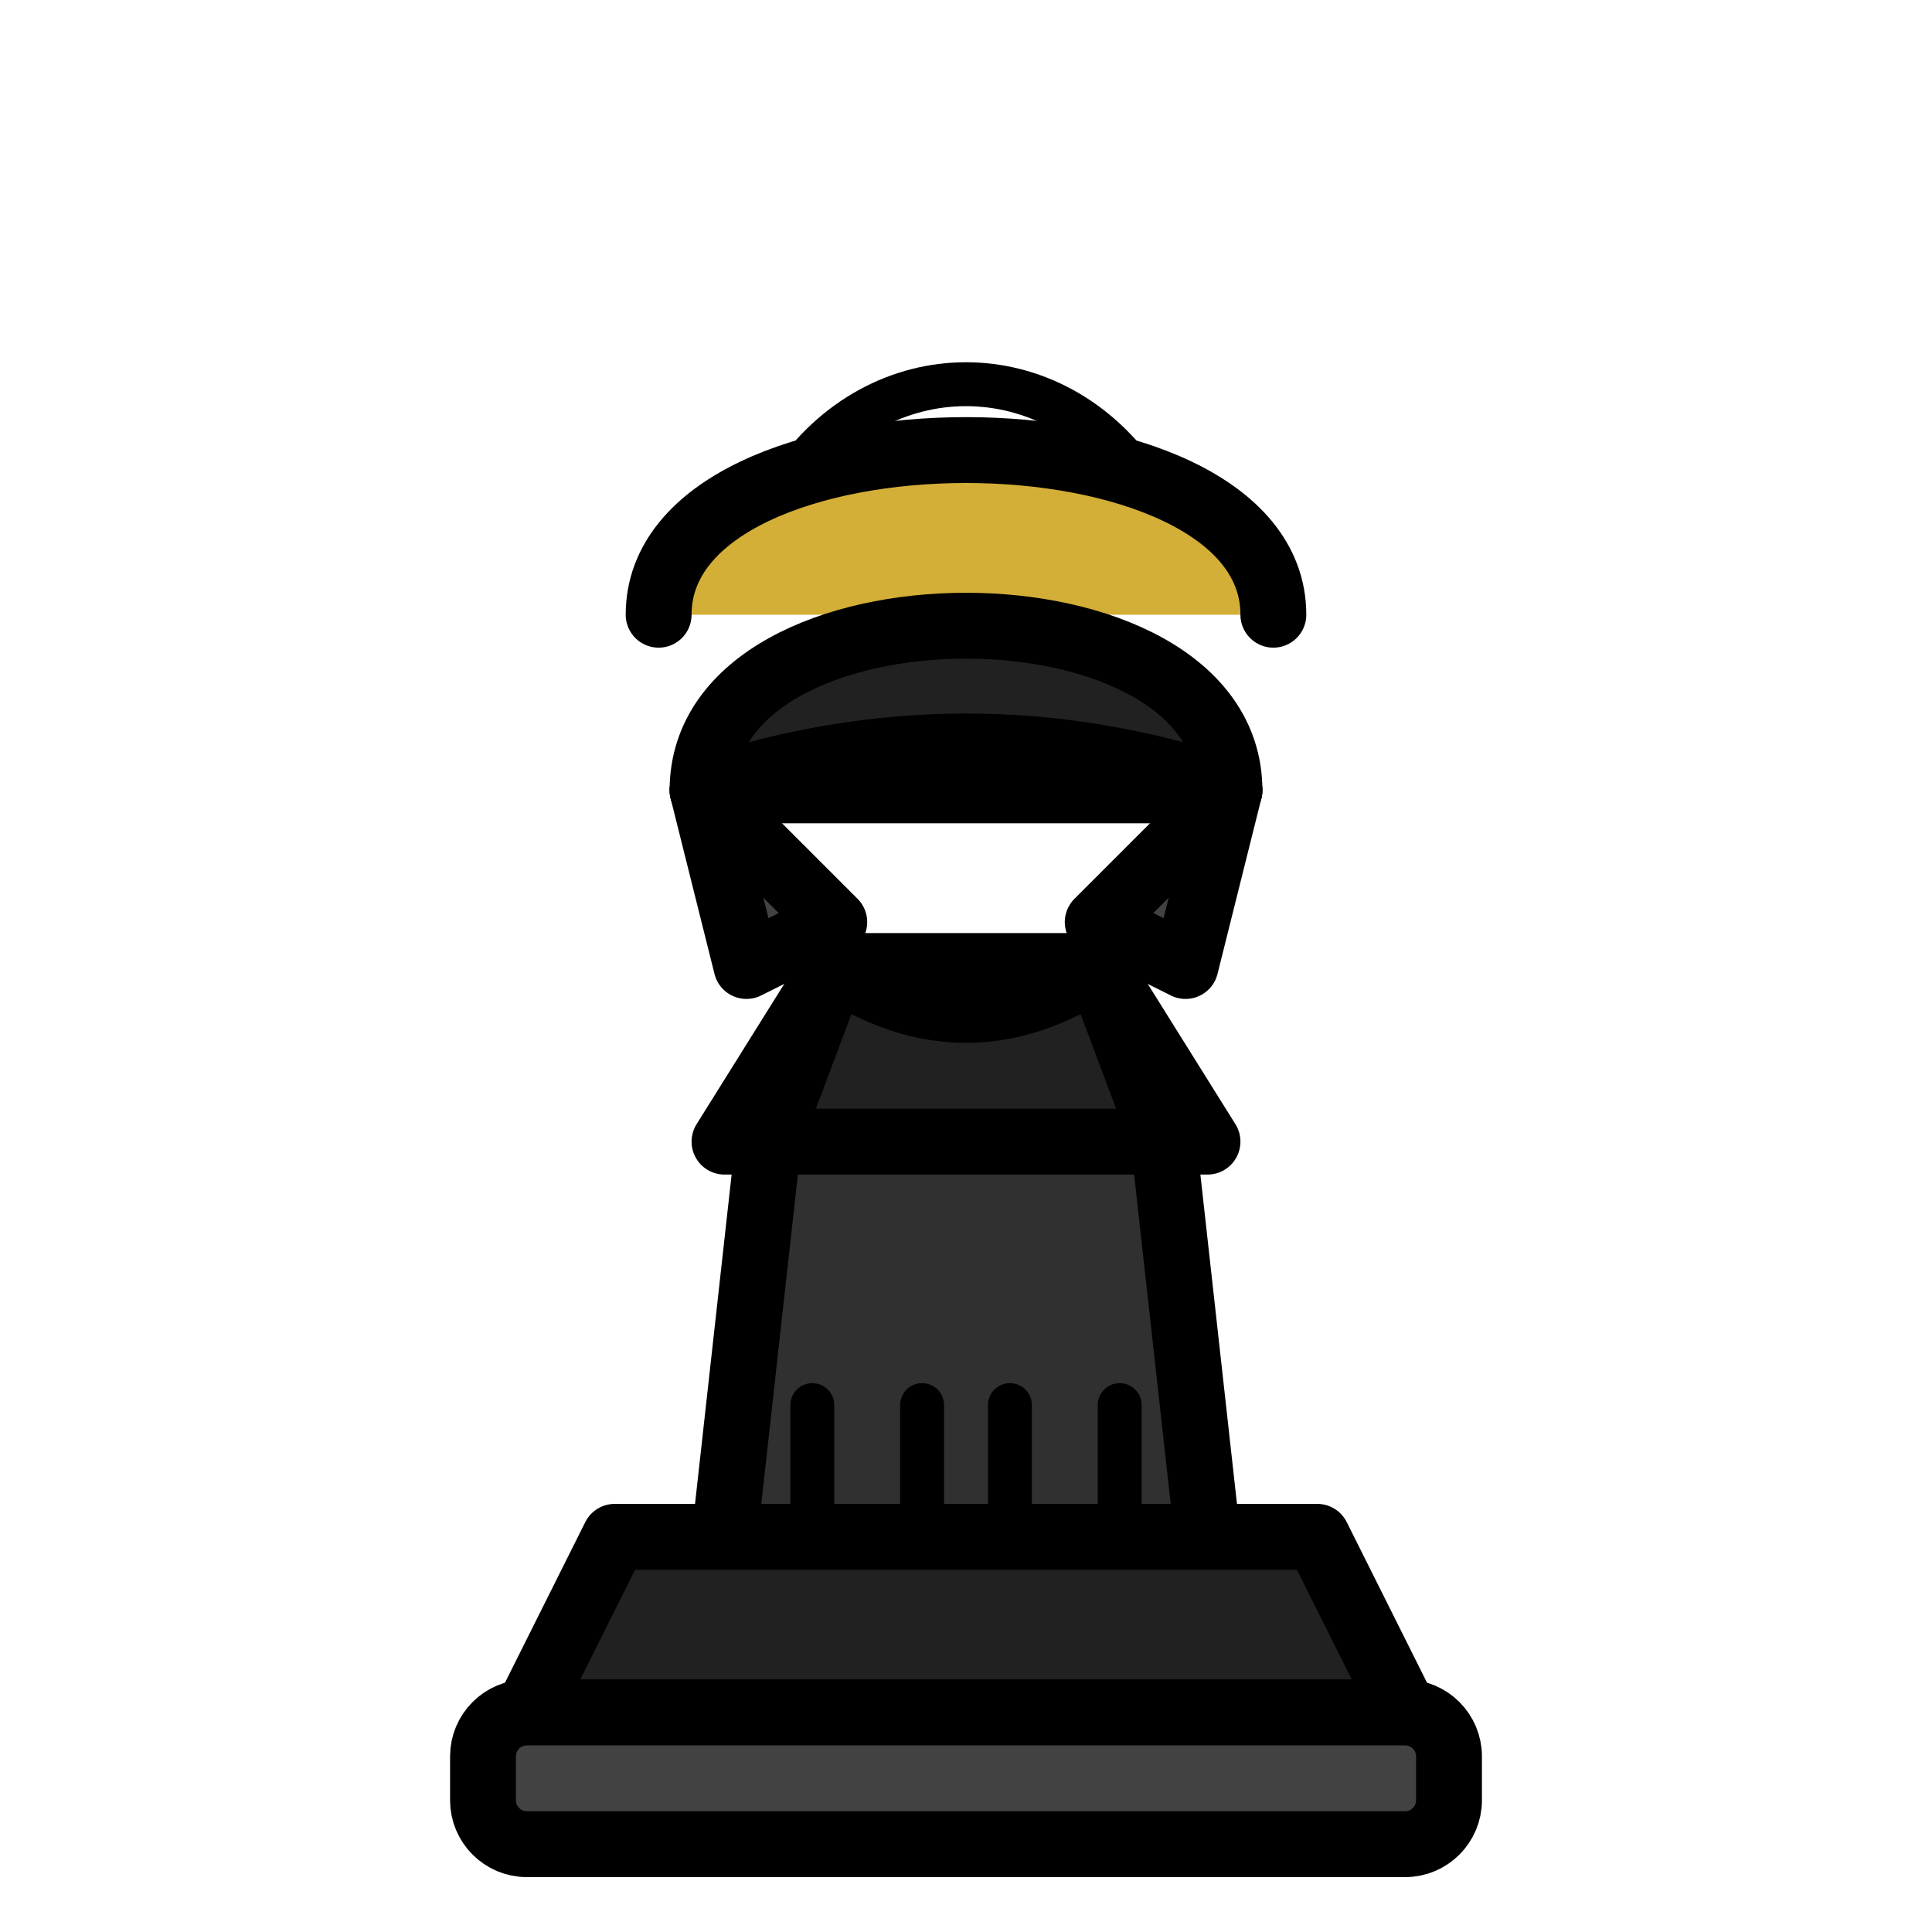
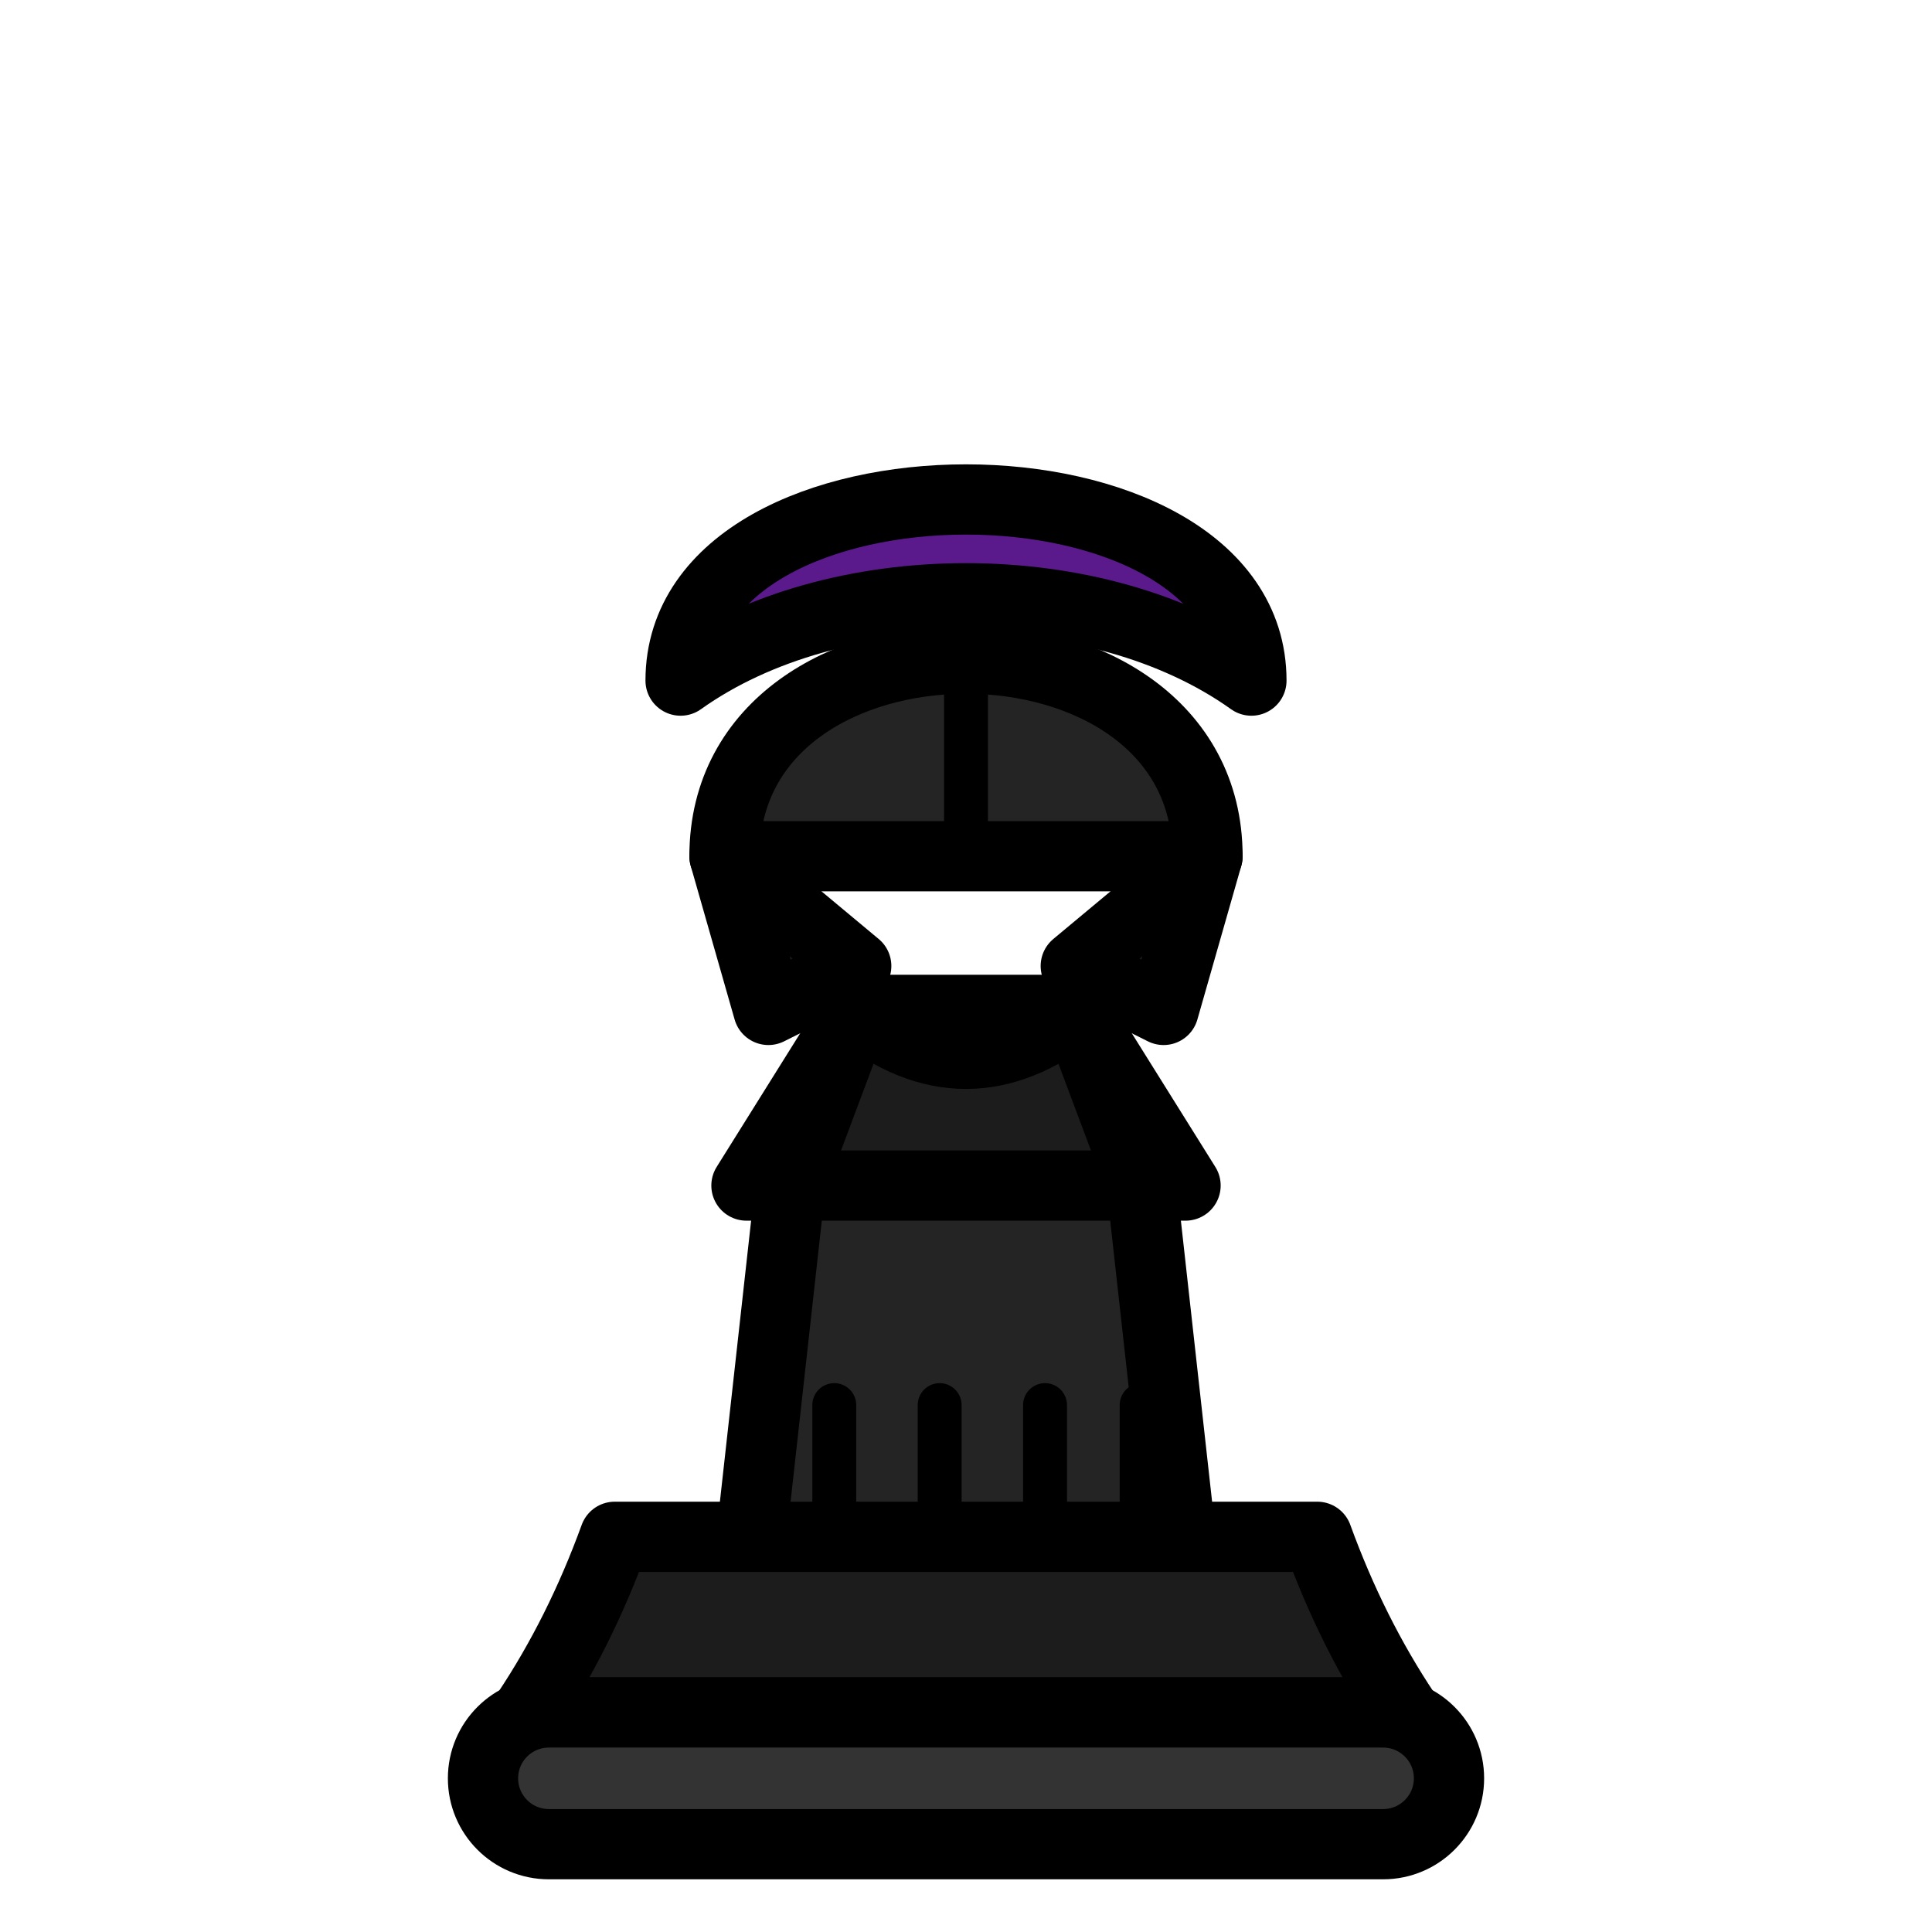
<svg xmlns="http://www.w3.org/2000/svg" viewBox="0 0 44 44" width="100%" height="100%">
-   <g fill="none" stroke="#000000" stroke-width="1.5" stroke-linecap="round" stroke-linejoin="round">
-     <path d="M 15 14 C 15 9, 29 9, 29 14" fill="#D4AF37" />
-     <path d="M 18 11 C 20 8, 24 8, 26 11" stroke="#000000" stroke-width="1" />
-     <path d="M 16 18 C 16 13, 28 13, 28 18 Z" fill="#212121" />
-     <path d="M 16 18 L 17 22 L 19 21 Z" fill="#424242" />
-     <path d="M 28 18 L 27 22 L 25 21 Z" fill="#424242" />
-     <path d="M 16 18 Q 22 16 28 18" />
-     <path d="M 19 22 L 16.5 26 L 27.5 26 L 25 22 Z" fill="#AA8010" />
-     <path d="M 19 22 Q 22 24 25 22 L 26.5 26 Q 22 27.5 17.5 26 Z" fill="#212121" />
-     <path d="M 17.5 26 L 16.5 35 L 27.5 35 L 26.5 26 Z" fill="#303030" />
-     <path d="M 18.5 32 L 18.5 35 M 21 32 L 21 35 M 23 32 L 23 35 M 25.5 32 L 25.5 35" stroke="#000000" stroke-width="1" />
-     <path d="M 14 35 L 30 35 L 32 39 L 12 39 Z" fill="#212121" />
-     <rect x="11" y="39" width="22" height="3" rx="1" fill="#424242" />
+   <g fill="none" stroke="#000000" stroke-width="1.6" stroke-linecap="round" stroke-linejoin="round">
+     <path d="M 15.5 15.5 C 15.5 10, 28.5 10, 28.5 15.5 C 25 13, 19 13, 15.5 15.5 Z" fill="#5B1A8C" />
+     <path d="M 16.5 19.5 C 16.5 13.5, 27.5 13.5, 27.5 19.5 Z" fill="#242424" />
+     <path d="M 22 14 L 22 19.5" stroke="#000000" stroke-width="1" />
+     <path d="M 16.5 19.5 L 17.5 23 L 19.5 22 Z" fill="#1C1C1C" />
+     <path d="M 27.5 19.5 L 26.5 23 L 24.5 22 Z" fill="#1C1C1C" />
+     <path d="M 19.5 23 L 17 27 L 27 27 L 24.5 23 Z" fill="#3B1060" />
+     <path d="M 19.5 23 Q 22 25 24.5 23 L 26 27 Q 22 28.5 18 27 Z" fill="#1C1C1C" />
+     <path d="M 18 27 L 17 36 L 27 36 L 26 27 Z" fill="#242424" />
+     <path d="M 19 32 L 19 36 M 21.4 32 L 21.4 36 M 23.8 32 L 23.8 36 M 26 32 L 26 36" stroke="#000000" stroke-width="1" />
+     <path d="M 14 35 Q 13.2 37.2 12 39 L 32 39 Q 30.8 37.2 30 35 Z" fill="#1C1C1C" />
+     <rect x="11" y="39" width="22" height="3" rx="1.5" fill="#333333" />
  </g>
</svg>
